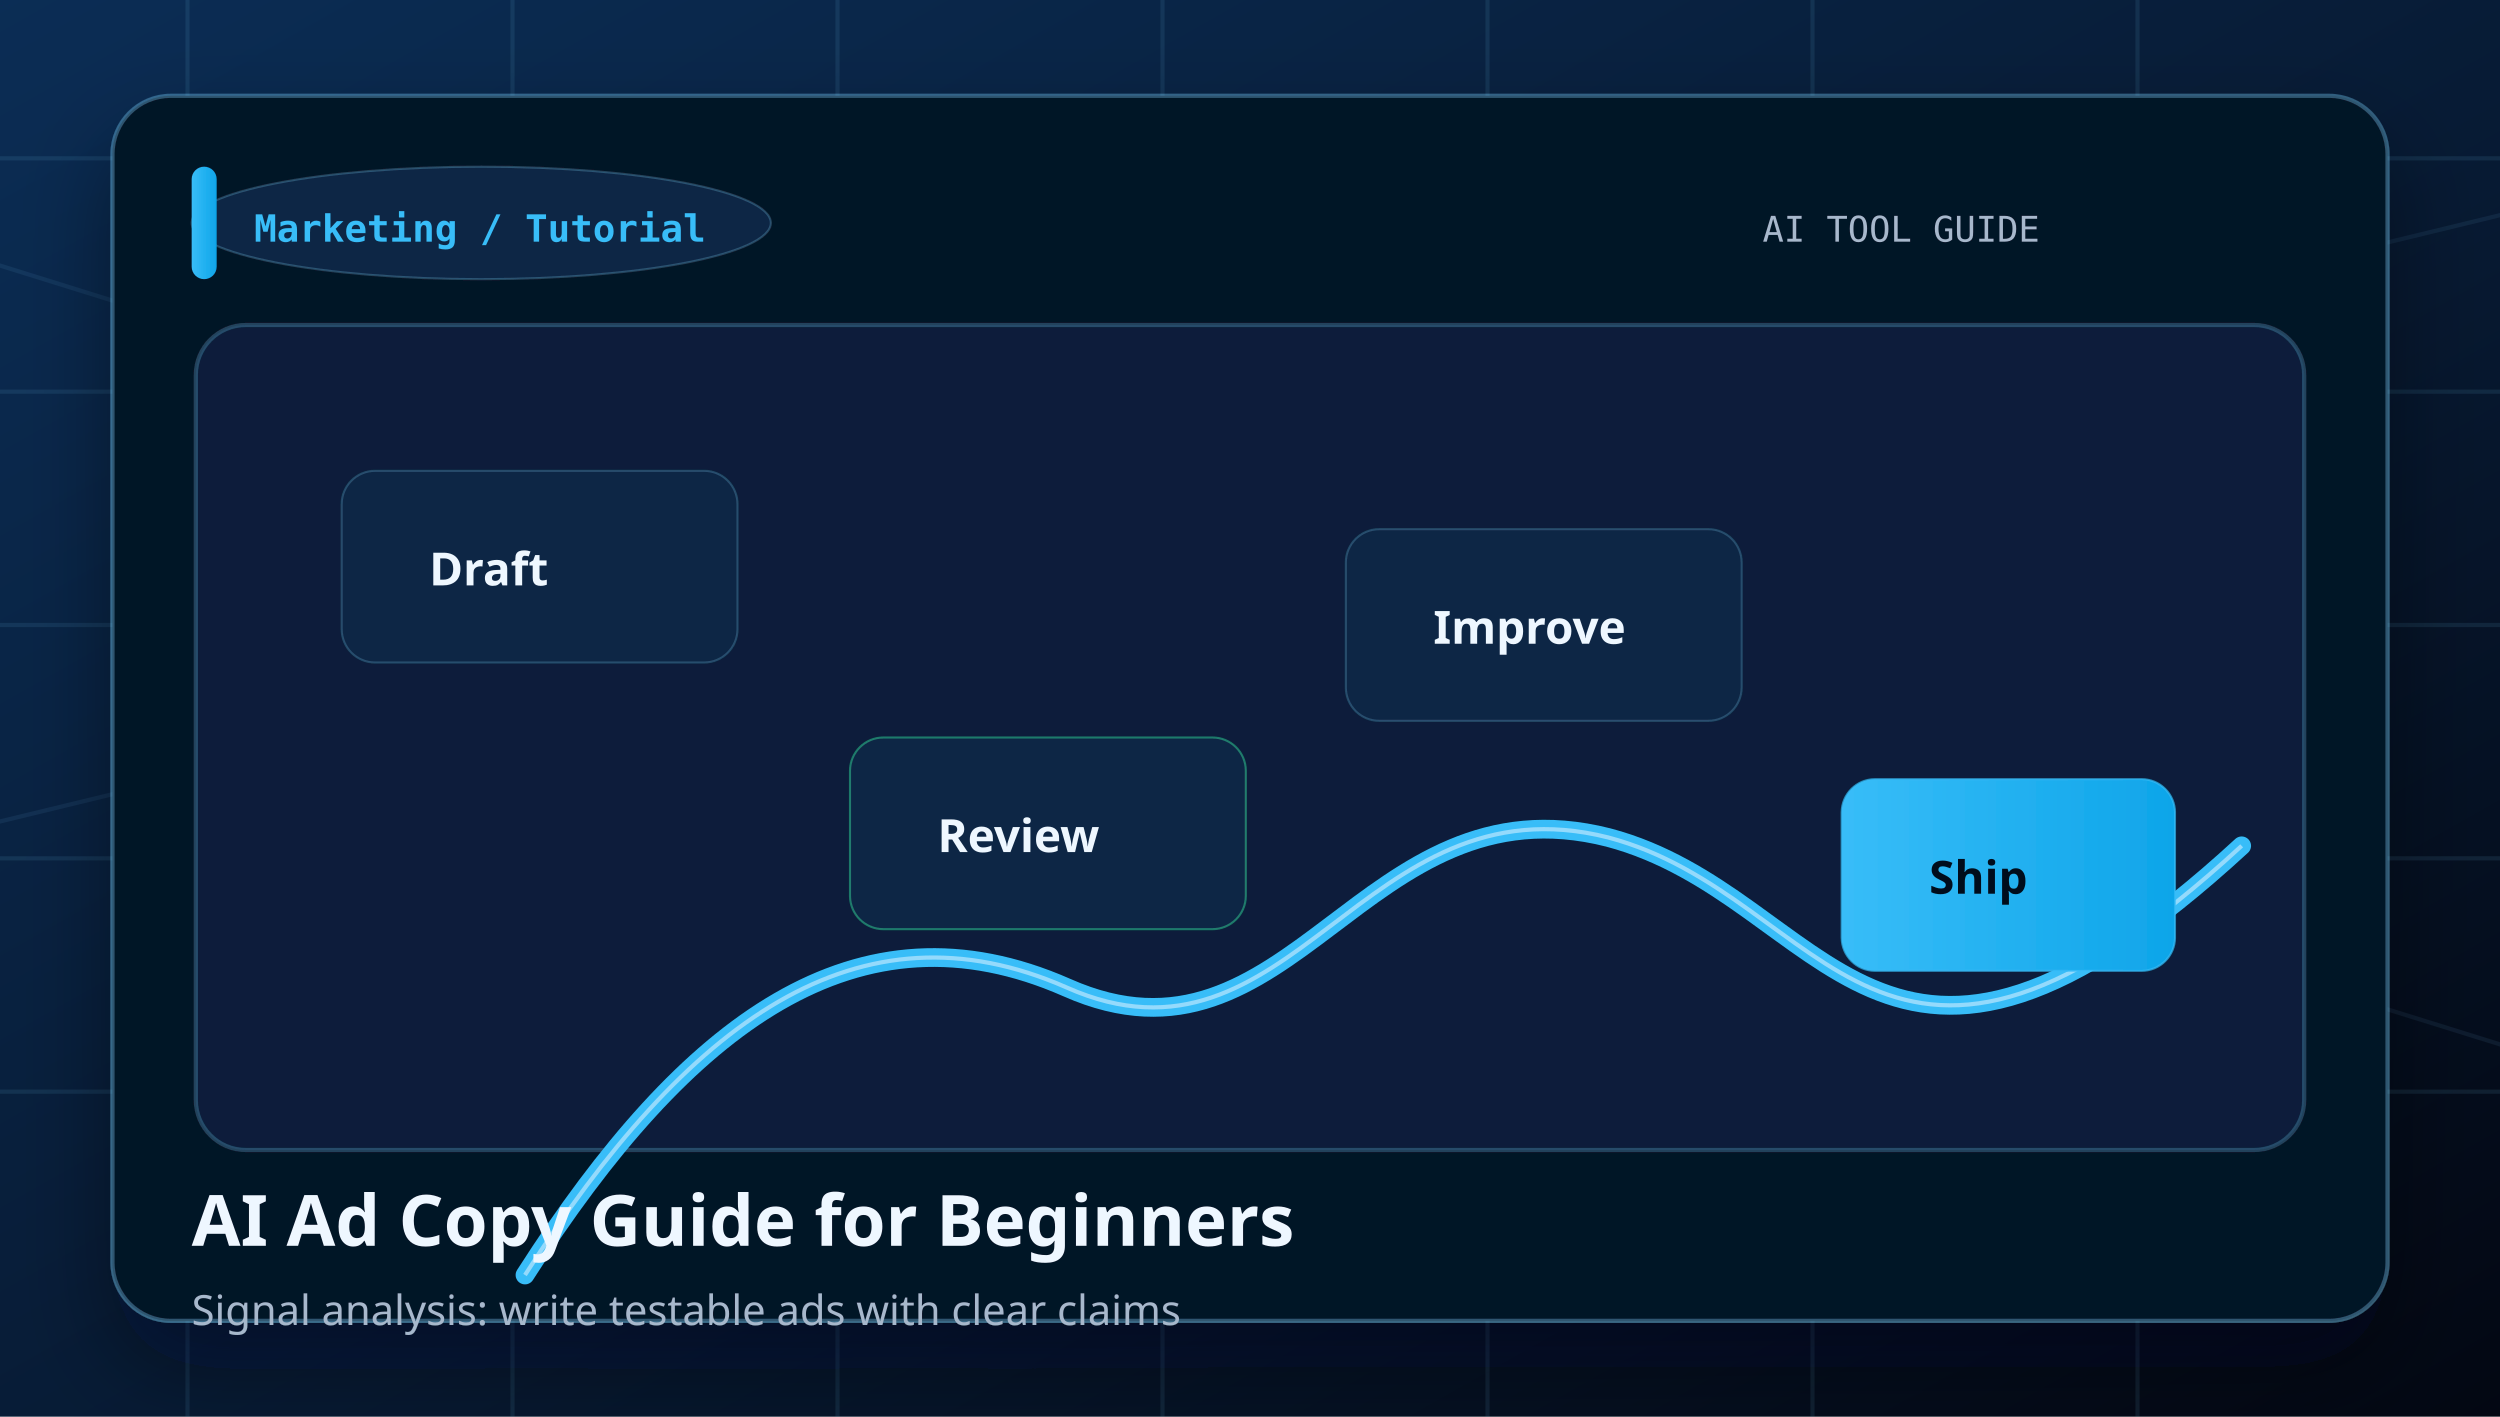
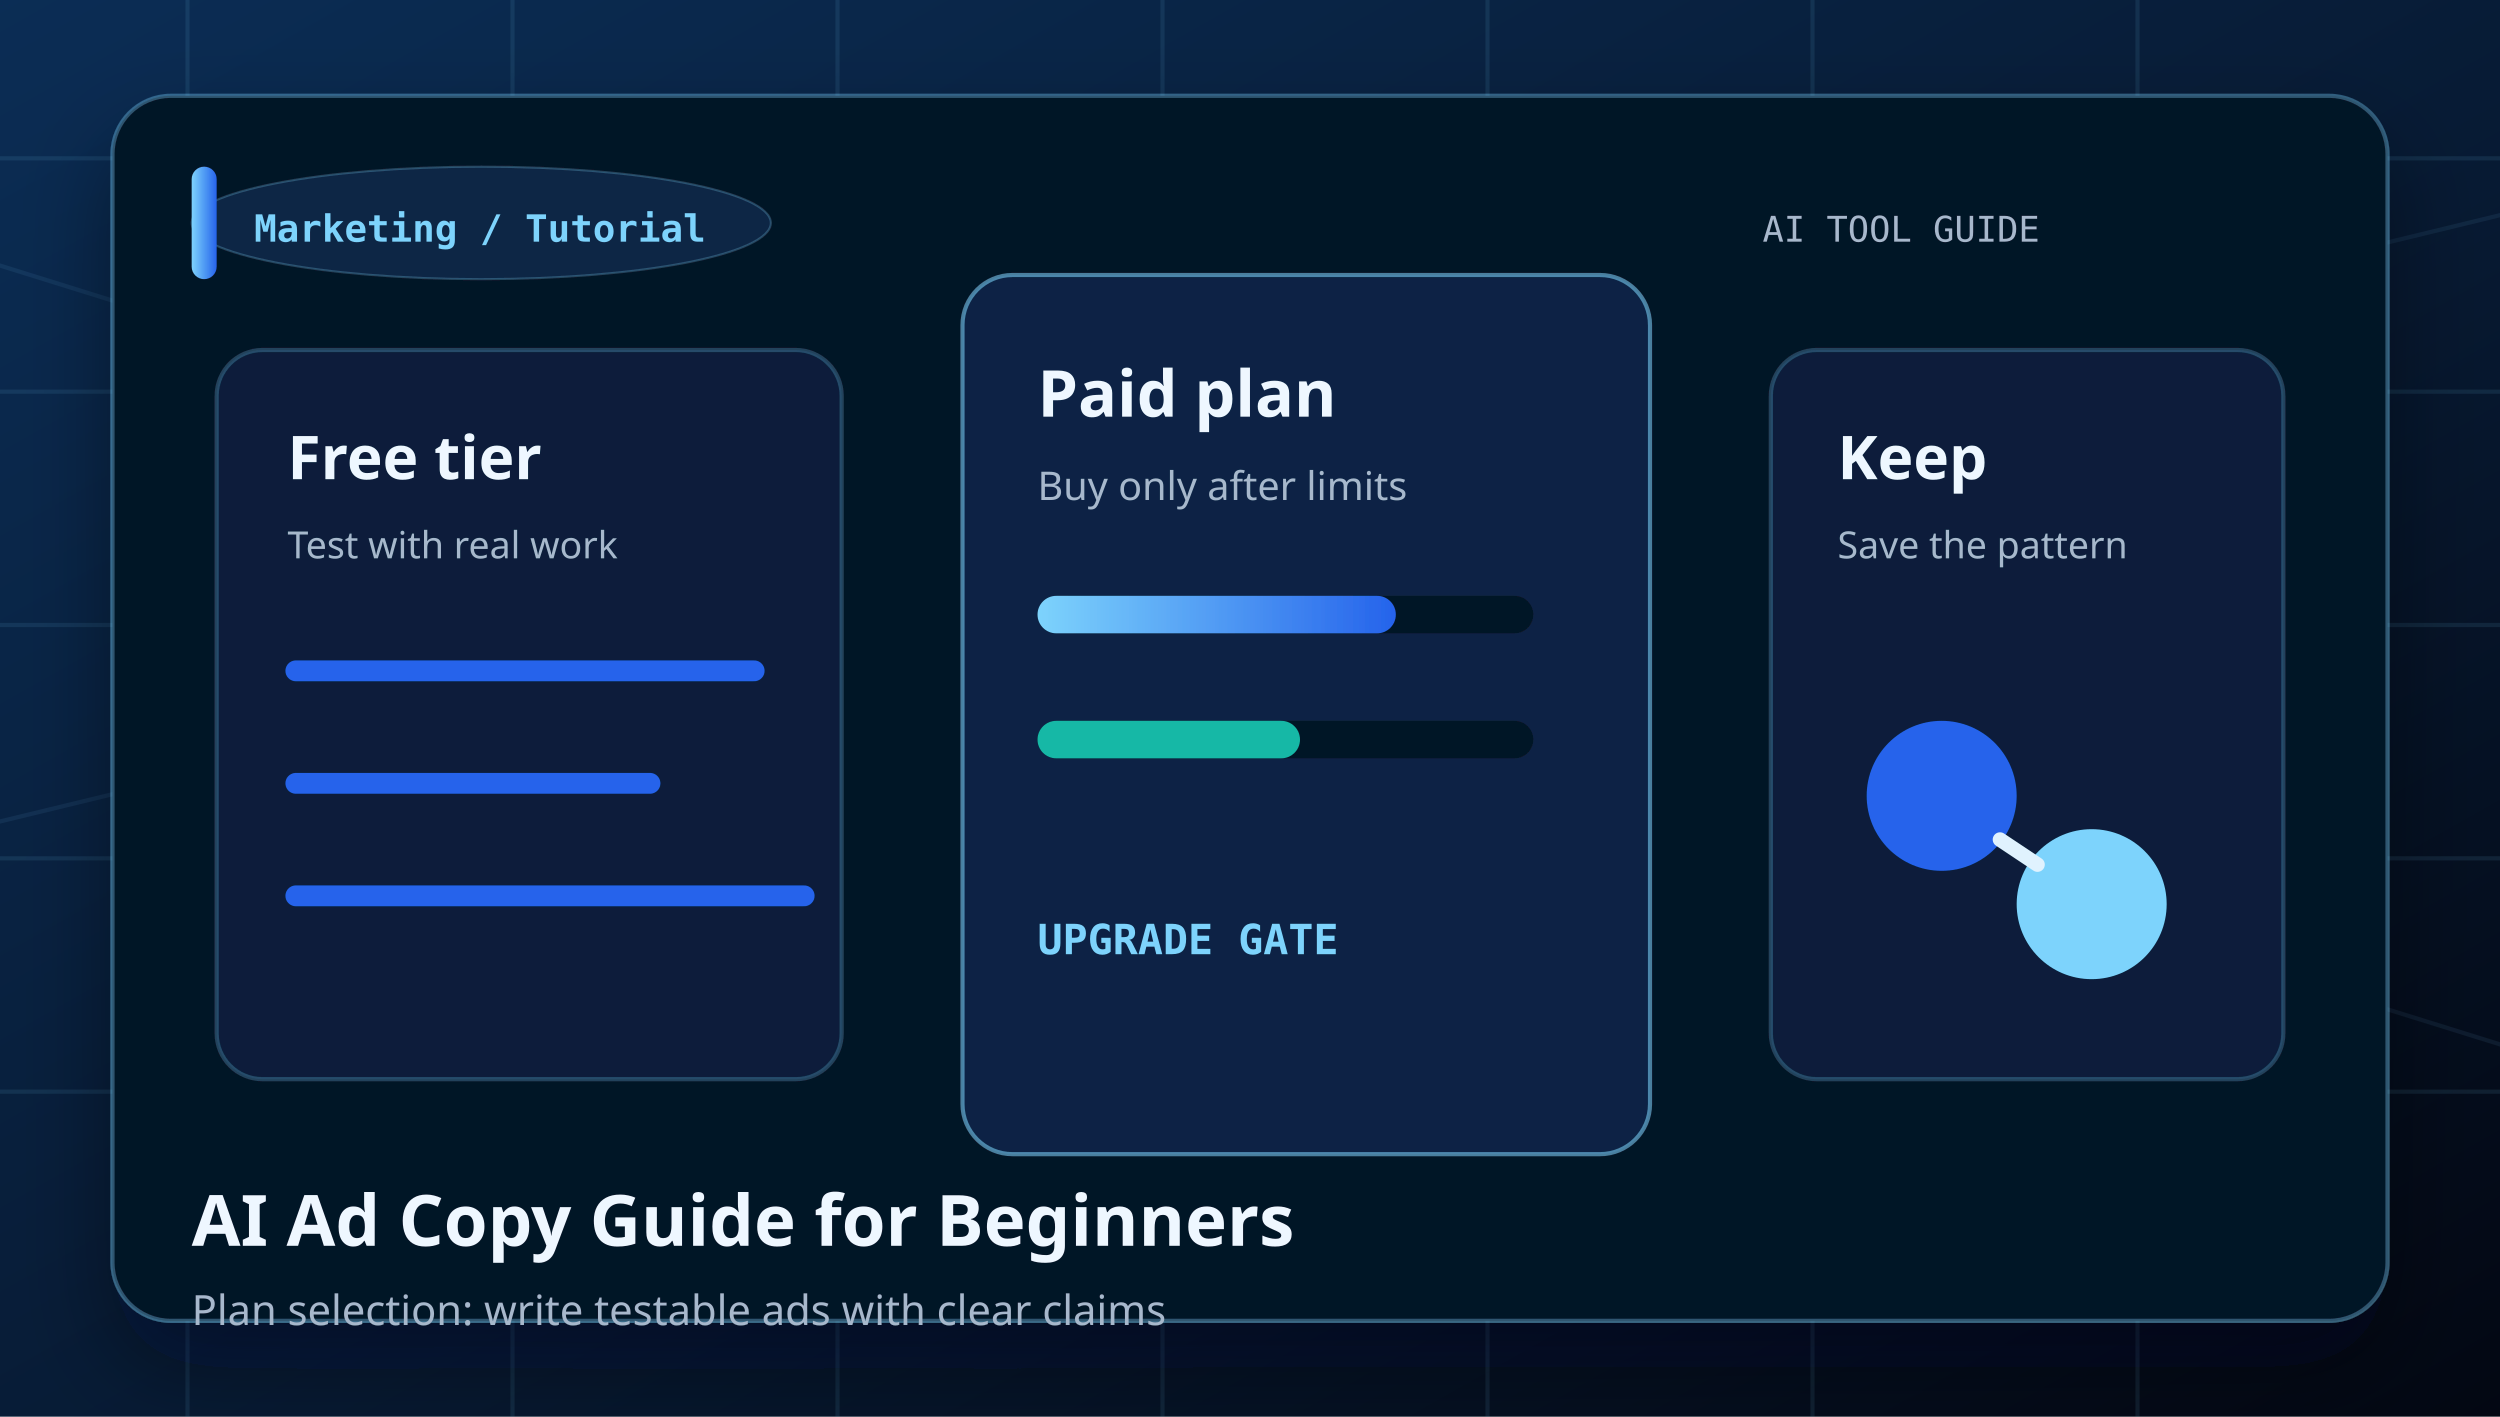
<svg xmlns="http://www.w3.org/2000/svg" width="1200" height="680" viewBox="0 0 1200 680" role="img" aria-labelledby="title desc">
  <defs>
    <linearGradient id="articleBg" x1="0" x2="1" y1="0" y2="1">
      <stop offset="0" stop-color="#0b2d55" />
      <stop offset=".56" stop-color="#071a33" />
      <stop offset="1" stop-color="#030712" />
    </linearGradient>
    <linearGradient id="articleAccent" x1="0" x2="1">
-       <stop offset="0" stop-color="#38bdf8" />
-       <stop offset="1" stop-color="#0ea5e9" />
+       <stop offset="0" stop-color="#7dd3fc" />
+       <stop offset="1" stop-color="#2563eb" />
    </linearGradient>
    <filter id="articleShadow" x="-20%" y="-20%" width="140%" height="140%">
      <feDropShadow dx="0" dy="22" stdDeviation="22" flood-color="#020617" flood-opacity=".42" />
    </filter>
  </defs>
  <rect width="1200" height="680" fill="url(#articleBg)" />
  <path d="M0 76h1200M0 188h1200M0 300h1200M0 412h1200M0 524h1200M90 0v680M246 0v680M402 0v680M558 0v680M714 0v680M870 0v680M1026 0v680" stroke="#7dd3fc" stroke-width="2" opacity=".10" />
  <path d="M-24 120L1260 520M-40 404L1230 96" stroke="#7dd3fc" stroke-width="2" stroke-opacity=".08" />
  <g filter="url(#articleShadow)">
    <rect x="54" y="46" width="1092" height="588" rx="28" fill="#061426" stroke="#7dd3fc" stroke-opacity=".34" stroke-width="2" />
    <rect x="92" y="80" width="278" height="54" rx="999" fill="#0f2745" stroke="#7dd3fc" stroke-opacity=".26" />
    <rect x="92" y="80" width="12" height="54" rx="6" fill="url(#articleAccent)" />
-     <text x="122" y="116" font-family="Cascadia Mono,Consolas,monospace" font-size="18" font-weight="800" fill="#38bdf8">Marketing / Tutorial</text>
+     <text x="122" y="116" font-family="Cascadia Mono,Consolas,monospace" font-size="18" font-weight="800" fill="#7dd3fc">Marketing / Tutorial</text>
    <text x="846" y="116" font-family="Cascadia Mono,Consolas,monospace" font-size="17" fill="#a7b8cc">AI TOOL GUIDE</text>
-     <g transform="translate(94 156)">
-       <rect width="1012" height="396" rx="24" fill="#081f3a" stroke="#7dd3fc" stroke-opacity=".25" stroke-width="2" />
-       <path d="M158 456C236 334 318 274 418 318C526 366 560 216 678 246C784 274 808 410 982 250" fill="none" stroke="#38bdf8" stroke-width="9" stroke-linecap="round" />
-       <path d="M158 456C236 334 318 274 418 318C526 366 560 216 678 246C784 274 808 410 982 250" fill="none" stroke="#e0f2fe" stroke-width="2" stroke-opacity=".55" />
-       <g font-family="Segoe UI,Trebuchet MS,sans-serif" font-size="22" font-weight="800">
-         <rect x="70" y="70" width="190" height="92" rx="16" fill="#0f2745" stroke="#7dd3fc" stroke-opacity=".24" />
-         <text x="112" y="125" fill="#eef7ff">Draft</text>
-         <rect x="314" y="198" width="190" height="92" rx="16" fill="#0f2745" stroke="#34d399" stroke-opacity=".50" />
-         <text x="356" y="253" fill="#eef7ff">Review</text>
-         <rect x="552" y="98" width="190" height="92" rx="16" fill="#0f2745" stroke="#7dd3fc" stroke-opacity=".24" />
-         <text x="594" y="153" fill="#eef7ff">Improve</text>
-         <rect x="790" y="218" width="160" height="92" rx="16" fill="url(#articleAccent)" stroke="#38bdf8" stroke-opacity=".70" />
-         <text x="832" y="273" fill="#03101f">Ship</text>
-       </g>
+     <g transform="translate(104 168)">
+       <rect width="300" height="350" rx="22" fill="#081f3a" stroke="#7dd3fc" stroke-opacity=".25" stroke-width="2" />
+       <text x="34" y="62" font-family="Segoe UI,Trebuchet MS,sans-serif" font-size="29" font-weight="800" fill="#eef7ff">Free tier</text>
+       <text x="34" y="100" font-family="Segoe UI,Trebuchet MS,sans-serif" font-size="18" fill="#a7b8cc">Test with real work</text>
+       <path d="M38 154h220M38 208h170M38 262h244" stroke="#2563eb" stroke-width="10" stroke-linecap="round" />
+     </g>
+     <g transform="translate(462 132)">
+       <rect width="330" height="422" rx="24" fill="#0b2444" stroke="#7dd3fc" stroke-opacity=".56" stroke-width="2" />
+       <text x="36" y="68" font-family="Segoe UI,Trebuchet MS,sans-serif" font-size="31" font-weight="800" fill="#eef7ff">Paid plan</text>
+       <text x="36" y="108" font-family="Segoe UI,Trebuchet MS,sans-serif" font-size="19" fill="#a7b8cc">Buy only after limits</text>
+       <rect x="36" y="154" width="238" height="18" rx="9" fill="#061426" />
+       <rect x="36" y="154" width="172" height="18" rx="9" fill="url(#articleAccent)" />
+       <rect x="36" y="214" width="238" height="18" rx="9" fill="#061426" />
+       <rect x="36" y="214" width="126" height="18" rx="9" fill="#14b8a6" />
+       <text x="36" y="326" font-family="Cascadia Mono,Consolas,monospace" font-size="20" font-weight="800" fill="#7dd3fc">UPGRADE GATE</text>
+     </g>
+     <g transform="translate(850 168)">
+       <rect width="246" height="350" rx="22" fill="#081f3a" stroke="#7dd3fc" stroke-opacity=".25" stroke-width="2" />
+       <text x="32" y="62" font-family="Segoe UI,Trebuchet MS,sans-serif" font-size="29" font-weight="800" fill="#eef7ff">Keep</text>
+       <text x="32" y="100" font-family="Segoe UI,Trebuchet MS,sans-serif" font-size="18" fill="#a7b8cc">Save the pattern</text>
+       <circle cx="82" cy="214" r="36" fill="#2563eb" />
+       <circle cx="154" cy="266" r="36" fill="#7dd3fc" />
+       <path d="M110 235l18 12" stroke="#e0f2fe" stroke-width="7" stroke-linecap="round" />
    </g>
    <text x="92" y="598" font-family="Segoe UI,Trebuchet MS,sans-serif" font-size="34" font-weight="800" fill="#eef7ff">AI Ad Copy Guide for Beginners</text>
-     <text x="92" y="636" font-family="Segoe UI,Trebuchet MS,sans-serif" font-size="20" fill="#a7b8cc">Signal analysis: write testable ads with clear claims</text>
+     <text x="92" y="636" font-family="Segoe UI,Trebuchet MS,sans-serif" font-size="20" fill="#a7b8cc">Plan selection: write testable ads with clear claims</text>
  </g>
</svg>
